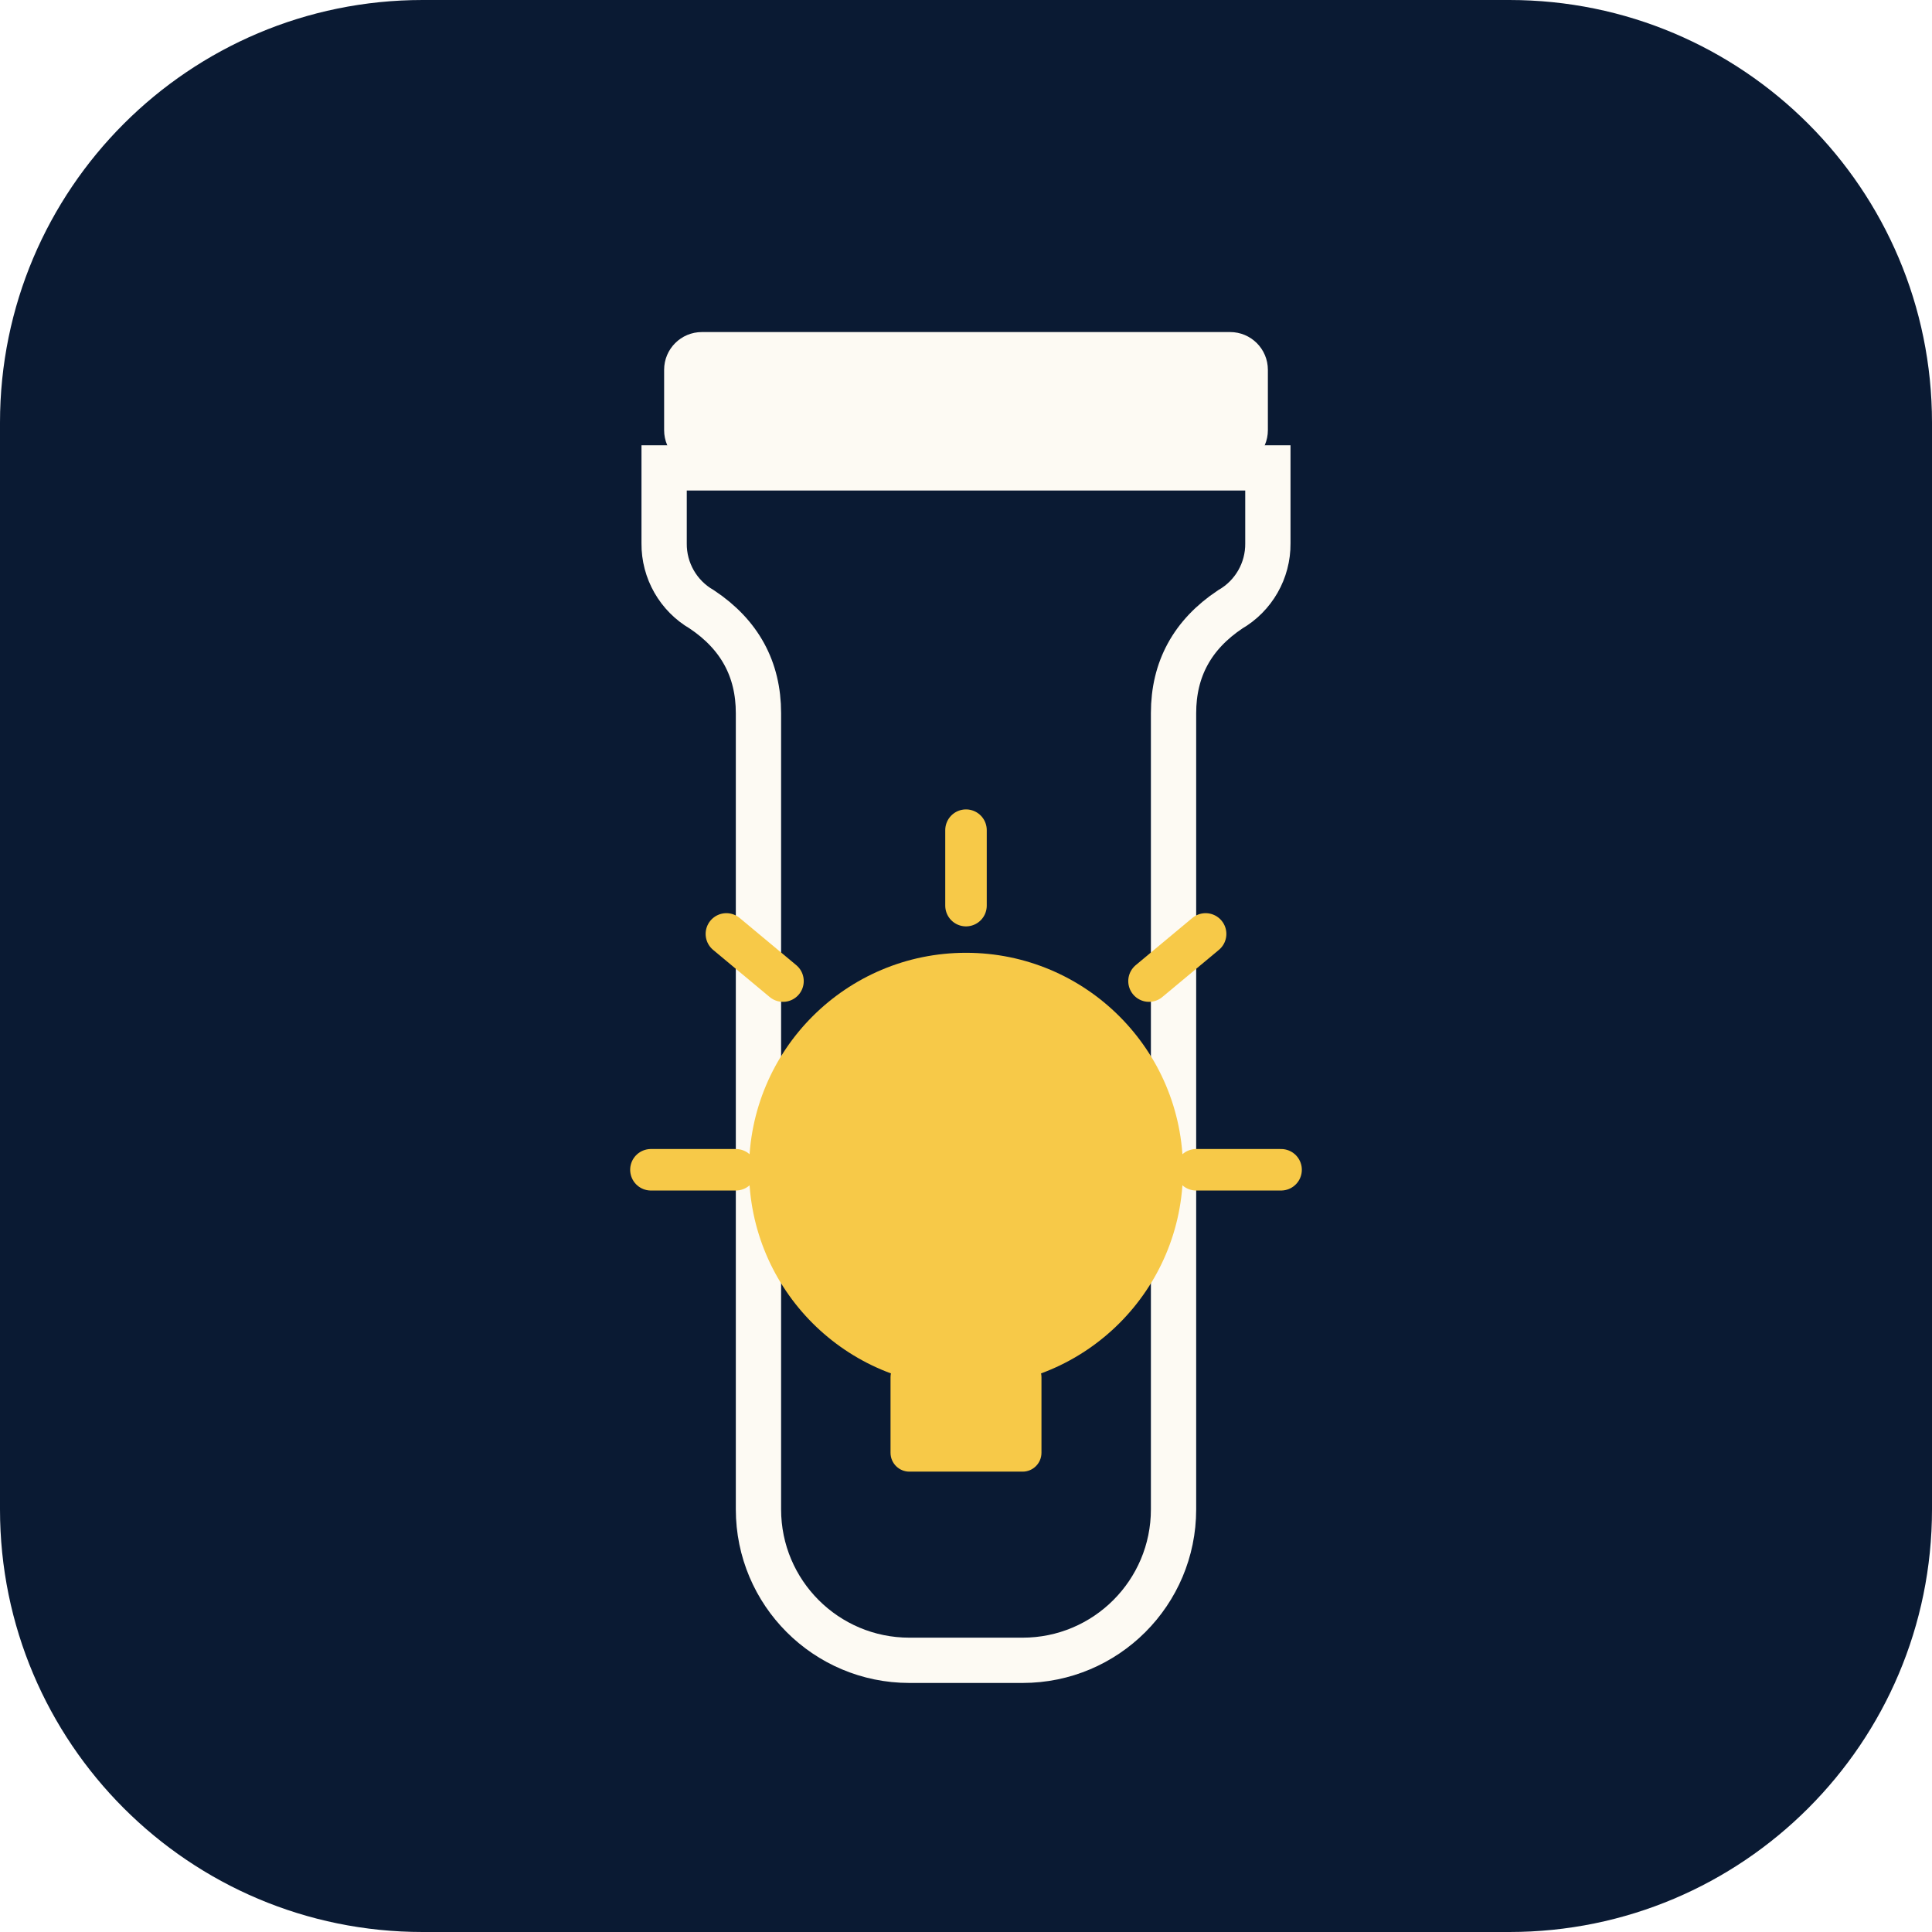
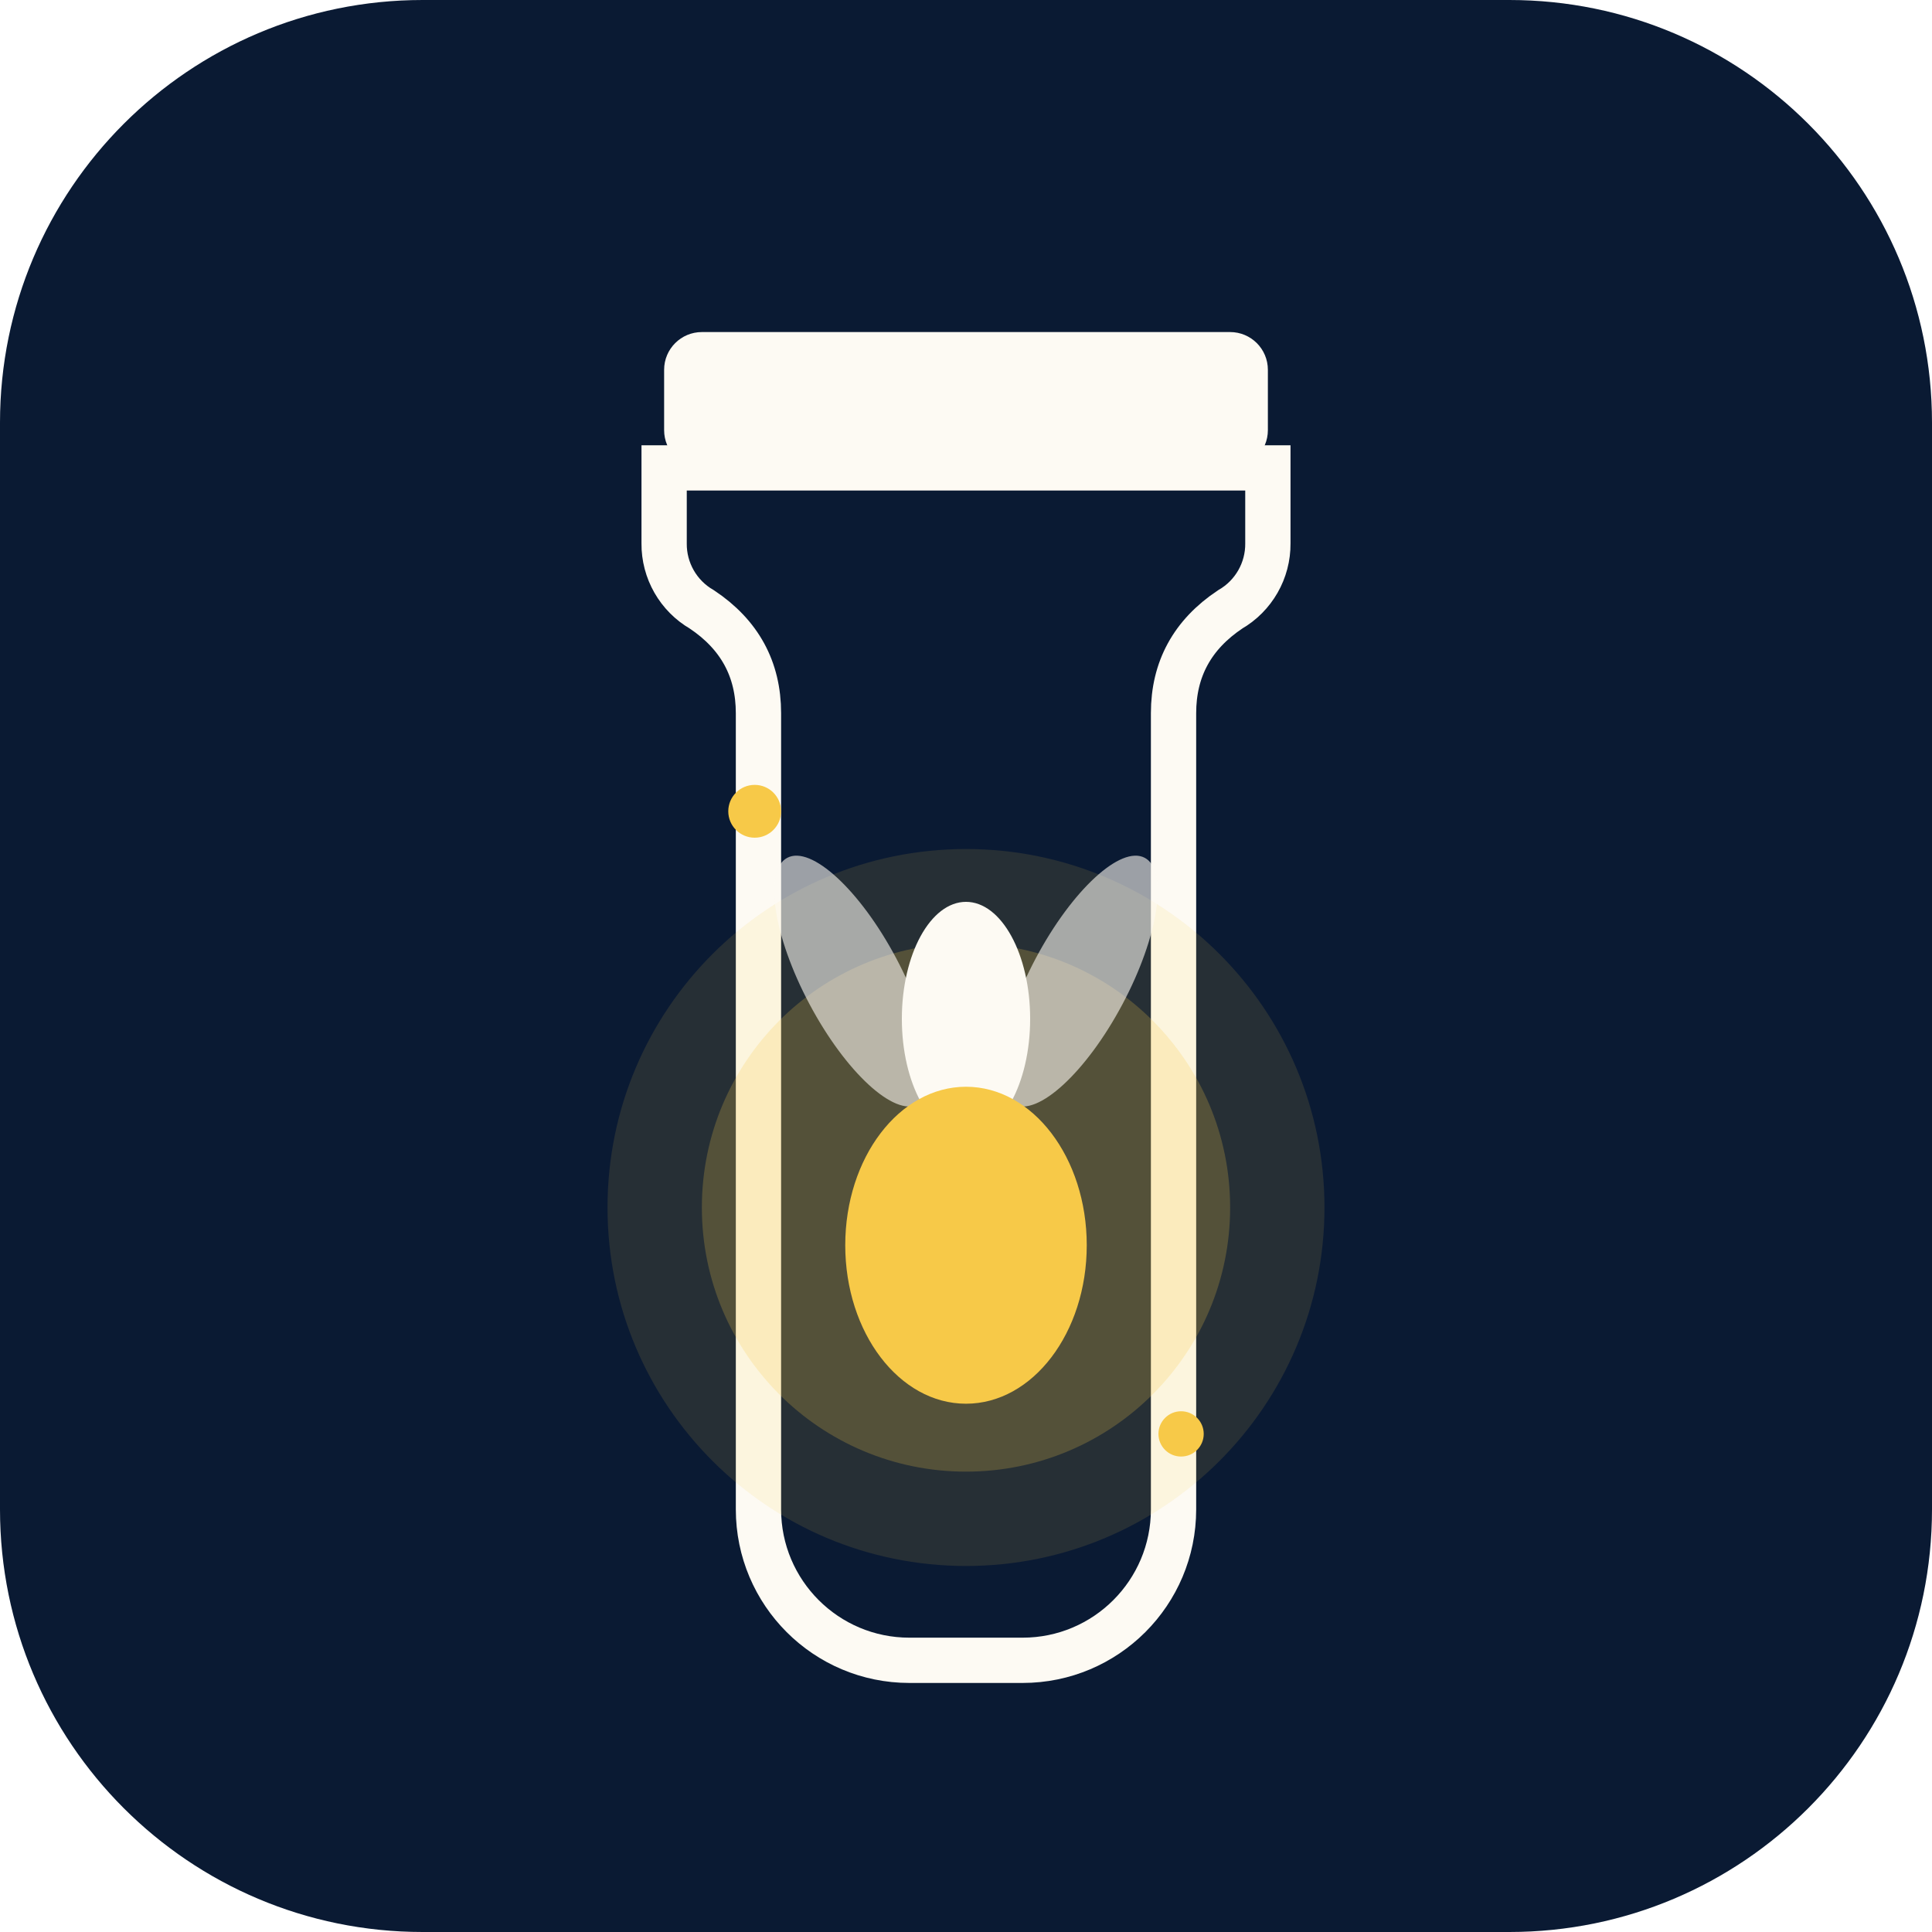
<svg xmlns="http://www.w3.org/2000/svg" viewBox="0 0 1024 1024">
  <rect width="1024" height="1024" rx="224" fill="#0a1a33" />
  <rect x="352" y="176" width="320" height="72" rx="20" fill="#fdfaf3" />
  <path d="M352 248 h320 v40 a40 40 0 0 1 -20 35 q-30 20 -30 55 v422 a80 80 0 0 1 -80 80 h-60 a80 80 0 0 1 -80 -80 v-422 q0 -35 -30 -55 a40 40 0 0 1 -20 -35 z" fill="none" stroke="#fdfaf3" stroke-width="24" />
-   <circle cx="512" cy="620" r="115" fill="#f7c948" />
-   <rect x="472" y="720" width="80" height="60" rx="10" fill="#f7c948" />
-   <g stroke="#f7c948" stroke-width="22" stroke-linecap="round">
-     <line x1="512" y1="440" x2="512" y2="480" />
-     <line x1="385" y1="495" x2="415" y2="520" />
-     <line x1="639" y1="495" x2="609" y2="520" />
-     <line x1="345" y1="620" x2="390" y2="620" />
-     <line x1="679" y1="620" x2="634" y2="620" />
-   </g>
+   <circle cx="512" cy="640" r="190" fill="#f7c948" opacity=".12" />
+   <circle cx="512" cy="640" r="140" fill="#f7c948" opacity=".22" />
+   <ellipse cx="452" cy="520" rx="26" ry="74" transform="rotate(-28 452 520)" fill="#fdfaf3" opacity=".6" />
+   <ellipse cx="572" cy="520" rx="26" ry="74" transform="rotate(28 572 520)" fill="#fdfaf3" opacity=".6" />
+   <ellipse cx="512" cy="540" rx="34" ry="62" fill="#fdfaf3" />
+   <ellipse cx="512" cy="660" rx="64" ry="84" fill="#f7c948" />
+   <circle cx="400" cy="430" r="14" fill="#f7c948" />
+   <circle cx="626" cy="760" r="12" fill="#f7c948" />
</svg>
